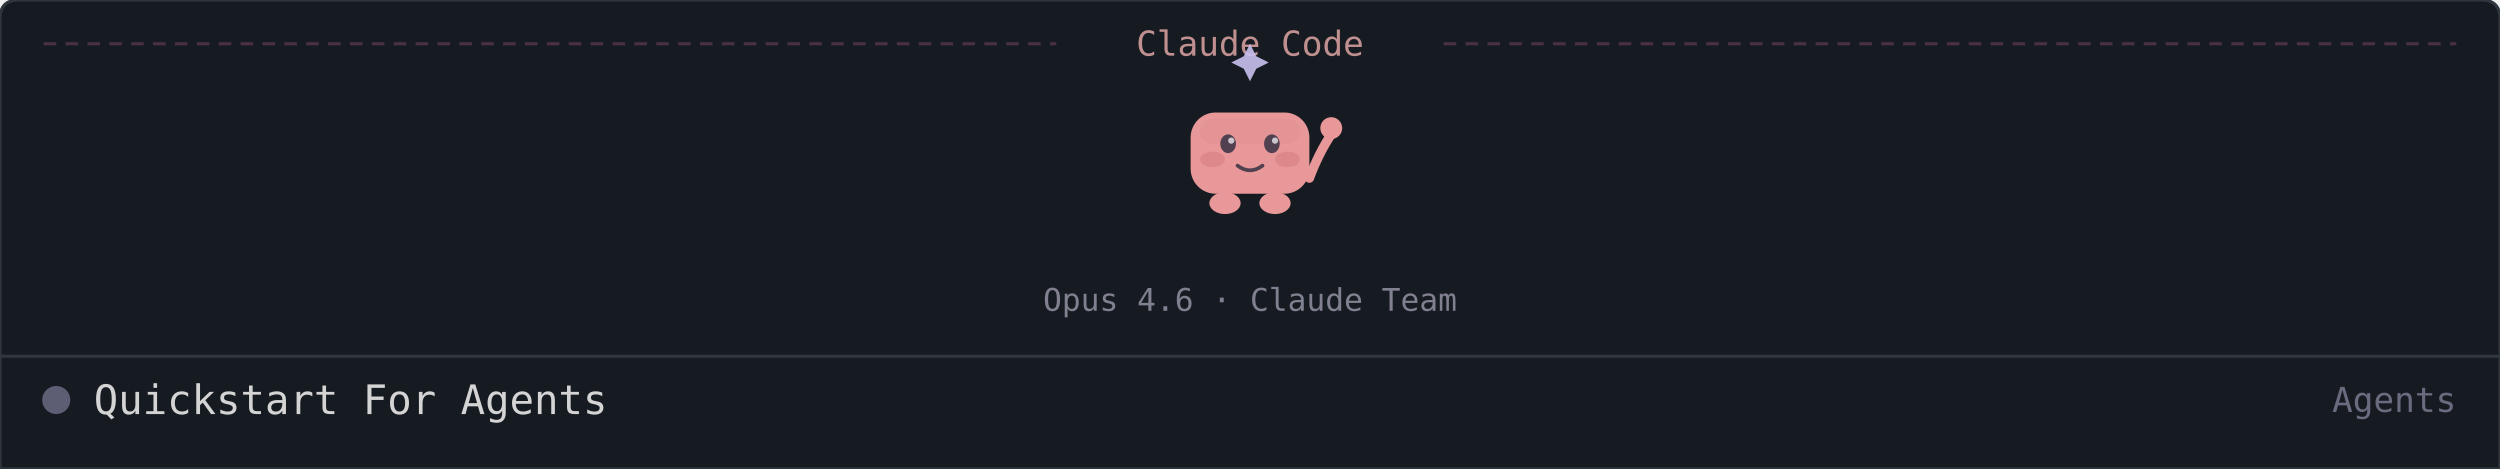
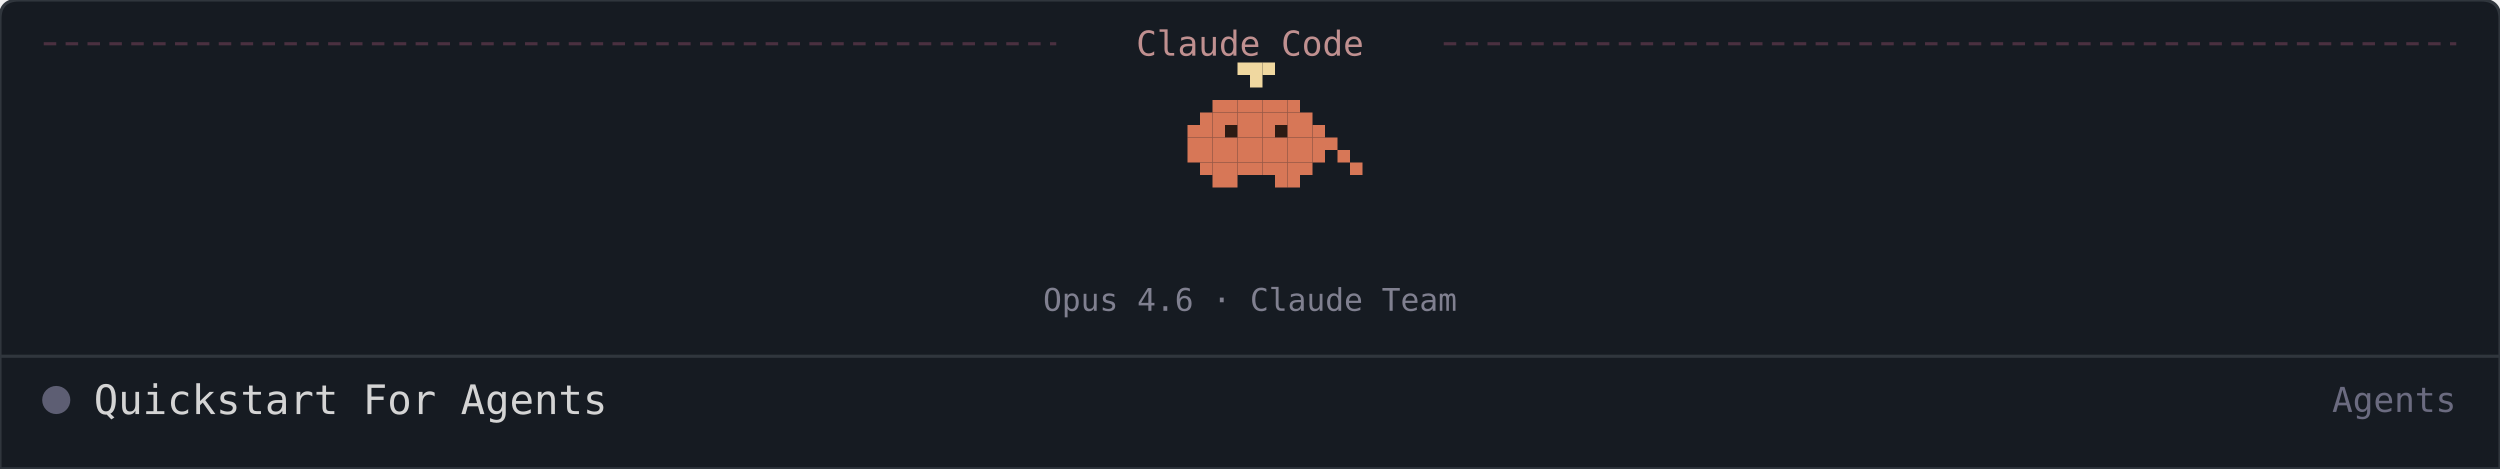
<svg xmlns="http://www.w3.org/2000/svg" viewBox="0 0 800 150" role="img" aria-label="Quickstart For Agents">
  <path d="M0,6 Q0,0 6,0 L794,0 Q800,0 800,6 L800,150 L0,150 Z" fill="#161b22" stroke="#30363d" stroke-width="1" />
  <line x1="14" y1="14" x2="338" y2="14" stroke="#4a3040" stroke-dasharray="4,3" />
  <text x="400" y="14" fill="#c09090" font-family="'JetBrains Mono','Fira Code',monospace" font-size="11" font-weight="400" dominant-baseline="central" text-anchor="middle">Claude Code</text>
  <line x1="462" y1="14" x2="786" y2="14" stroke="#4a3040" stroke-dasharray="4,3" />
-   <path d="M400,14 L402,18 L406,20 L402,22 L400,26 L398,22 L394,20 L398,18 Z" fill="#c8c0f0" opacity="0.9" />
-   <rect x="381" y="36" width="38" height="26" rx="8" fill="#e89898" />
-   <rect x="384" y="38" width="32" height="8" rx="4" fill="#d08080" opacity="0.15" />
-   <ellipse cx="393" cy="46" rx="2.5" ry="3" fill="#504050" />
-   <ellipse cx="407" cy="46" rx="2.5" ry="3" fill="#504050" />
-   <circle cx="394" cy="45" r="1" fill="#ffffff" opacity="0.7" />
-   <circle cx="408" cy="45" r="1" fill="#ffffff" opacity="0.7" />
-   <ellipse cx="388" cy="51" rx="4" ry="2.5" fill="#d07878" opacity="0.45" />
-   <ellipse cx="412" cy="51" rx="4" ry="2.5" fill="#d07878" opacity="0.45" />
-   <path d="M396,53 Q400,56 404,53" fill="none" stroke="#504050" stroke-width="1.2" stroke-linecap="round" />
-   <ellipse cx="392" cy="65" rx="5" ry="3.5" fill="#e89898" />
-   <ellipse cx="408" cy="65" rx="5" ry="3.5" fill="#e89898" />
-   <path d="M419,57 Q422,49 426,43" fill="none" stroke="#e89898" stroke-width="3" stroke-linecap="round" />
-   <circle cx="426" cy="41" r="3.5" fill="#e89898" />
+   <rect x="396" y="20" width="4" height="4" fill="#F0D8A0" />
+   <rect x="400" y="20" width="4" height="4" fill="#F0D8A0" />
+   <rect x="404" y="20" width="4" height="4" fill="#F0D8A0" />
+   <rect x="400" y="24" width="4" height="4" fill="#F0D8A0" />
+   <rect x="388" y="32" width="4" height="4" fill="#D77757" />
+   <rect x="392" y="32" width="4" height="4" fill="#D77757" />
+   <rect x="396" y="32" width="4" height="4" fill="#D77757" />
+   <rect x="400" y="32" width="4" height="4" fill="#D77757" />
+   <rect x="404" y="32" width="4" height="4" fill="#D77757" />
+   <rect x="408" y="32" width="4" height="4" fill="#D77757" />
+   <rect x="412" y="32" width="4" height="4" fill="#D77757" />
+   <rect x="384" y="36" width="4" height="4" fill="#D77757" />
+   <rect x="388" y="36" width="4" height="4" fill="#D77757" />
+   <rect x="392" y="36" width="4" height="4" fill="#D77757" />
+   <rect x="396" y="36" width="4" height="4" fill="#D77757" />
+   <rect x="400" y="36" width="4" height="4" fill="#D77757" />
+   <rect x="404" y="36" width="4" height="4" fill="#D77757" />
+   <rect x="408" y="36" width="4" height="4" fill="#D77757" />
+   <rect x="412" y="36" width="4" height="4" fill="#D77757" />
+   <rect x="416" y="36" width="4" height="4" fill="#D77757" />
+   <rect x="380" y="40" width="4" height="4" fill="#D77757" />
+   <rect x="384" y="40" width="4" height="4" fill="#D77757" />
+   <rect x="388" y="40" width="4" height="4" fill="#D77757" />
+   <rect x="392" y="40" width="4" height="4" fill="#2D1B14" />
+   <rect x="396" y="40" width="4" height="4" fill="#D77757" />
+   <rect x="400" y="40" width="4" height="4" fill="#D77757" />
+   <rect x="404" y="40" width="4" height="4" fill="#D77757" />
+   <rect x="408" y="40" width="4" height="4" fill="#2D1B14" />
+   <rect x="412" y="40" width="4" height="4" fill="#D77757" />
+   <rect x="416" y="40" width="4" height="4" fill="#D77757" />
+   <rect x="420" y="40" width="4" height="4" fill="#D77757" />
+   <rect x="380" y="44" width="4" height="4" fill="#D77757" />
+   <rect x="384" y="44" width="4" height="4" fill="#D77757" />
+   <rect x="388" y="44" width="4" height="4" fill="#D77757" />
+   <rect x="392" y="44" width="4" height="4" fill="#D77757" />
+   <rect x="396" y="44" width="4" height="4" fill="#D77757" />
+   <rect x="400" y="44" width="4" height="4" fill="#D77757" />
+   <rect x="404" y="44" width="4" height="4" fill="#D77757" />
+   <rect x="408" y="44" width="4" height="4" fill="#D77757" />
+   <rect x="412" y="44" width="4" height="4" fill="#D77757" />
+   <rect x="416" y="44" width="4" height="4" fill="#D77757" />
+   <rect x="420" y="44" width="4" height="4" fill="#D77757" />
+   <rect x="424" y="44" width="4" height="4" fill="#D77757" />
+   <rect x="380" y="48" width="4" height="4" fill="#D77757" />
+   <rect x="384" y="48" width="4" height="4" fill="#D77757" />
+   <rect x="388" y="48" width="4" height="4" fill="#D77757" />
+   <rect x="392" y="48" width="4" height="4" fill="#D77757" />
+   <rect x="396" y="48" width="4" height="4" fill="#D77757" />
+   <rect x="400" y="48" width="4" height="4" fill="#D77757" />
+   <rect x="404" y="48" width="4" height="4" fill="#D77757" />
+   <rect x="408" y="48" width="4" height="4" fill="#D77757" />
+   <rect x="412" y="48" width="4" height="4" fill="#D77757" />
+   <rect x="416" y="48" width="4" height="4" fill="#D77757" />
+   <rect x="420" y="48" width="4" height="4" fill="#D77757" />
+   <rect x="428" y="48" width="4" height="4" fill="#D77757" />
+   <rect x="384" y="52" width="4" height="4" fill="#D77757" />
+   <rect x="388" y="52" width="4" height="4" fill="#D77757" />
+   <rect x="392" y="52" width="4" height="4" fill="#D77757" />
+   <rect x="396" y="52" width="4" height="4" fill="#D77757" />
+   <rect x="400" y="52" width="4" height="4" fill="#D77757" />
+   <rect x="404" y="52" width="4" height="4" fill="#D77757" />
+   <rect x="408" y="52" width="4" height="4" fill="#D77757" />
+   <rect x="412" y="52" width="4" height="4" fill="#D77757" />
+   <rect x="416" y="52" width="4" height="4" fill="#D77757" />
+   <rect x="432" y="52" width="4" height="4" fill="#D77757" />
+   <rect x="388" y="56" width="4" height="4" fill="#D77757" />
+   <rect x="392" y="56" width="4" height="4" fill="#D77757" />
+   <rect x="408" y="56" width="4" height="4" fill="#D77757" />
+   <rect x="412" y="56" width="4" height="4" fill="#D77757" />
  <text x="400" y="96" fill="#808090" font-family="'JetBrains Mono','Fira Code',monospace" font-size="10" font-weight="400" dominant-baseline="central" text-anchor="middle">Opus 4.6 · Claude Team</text>
  <line x1="0" y1="114" x2="800" y2="114" stroke="#30363d" />
  <circle cx="18" cy="128" r="4.5" fill="#7b7b95" opacity="0.7" />
  <text x="30" y="128" fill="#d4d4d4" font-family="'JetBrains Mono','Fira Code',monospace" font-size="13" font-weight="400" dominant-baseline="central">Quickstart For Agents</text>
  <text x="786" y="128" fill="#6b6b80" font-family="'JetBrains Mono','Fira Code',monospace" font-size="11" font-weight="400" dominant-baseline="central" text-anchor="end">Agents</text>
</svg>
